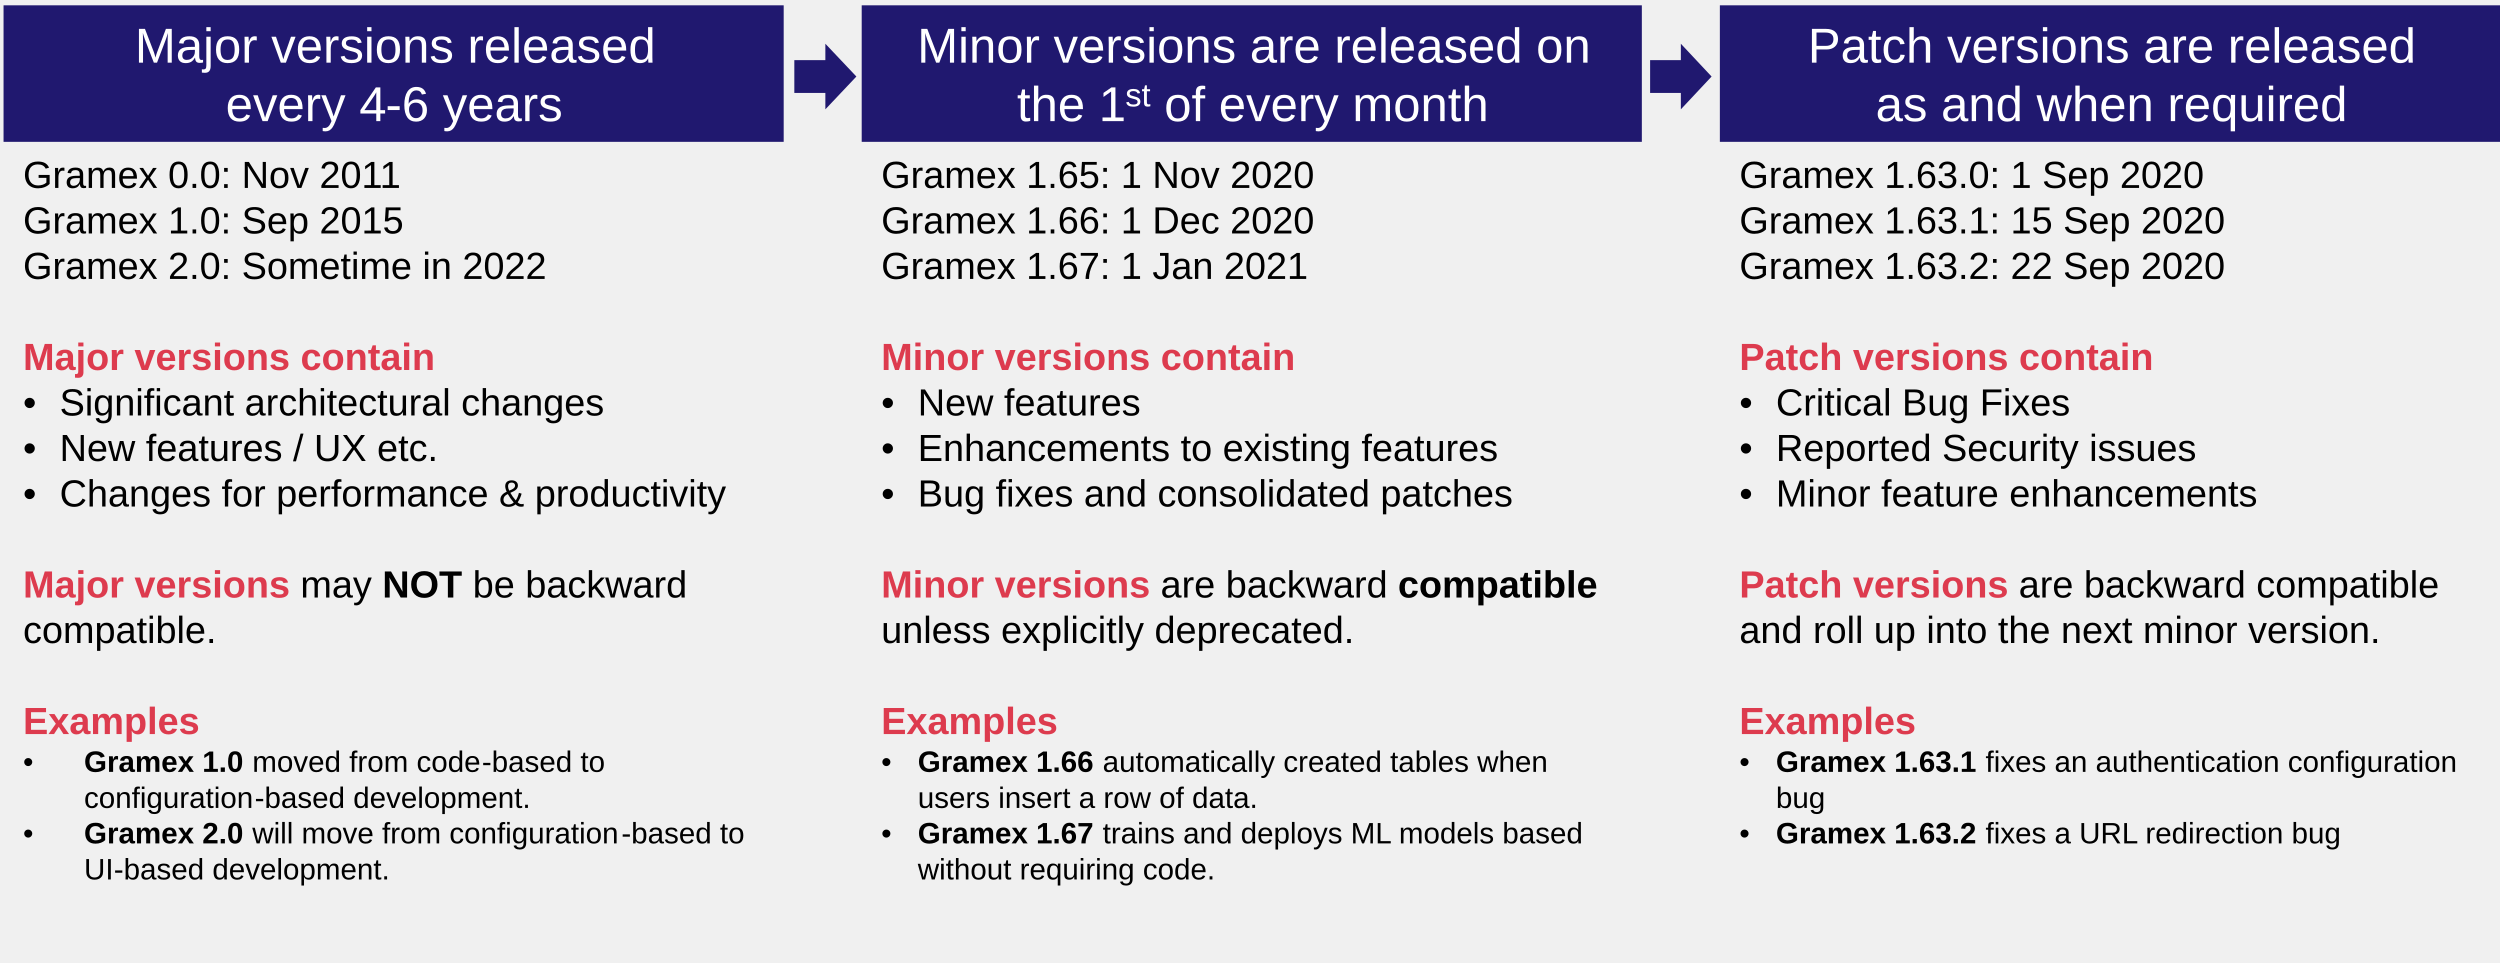
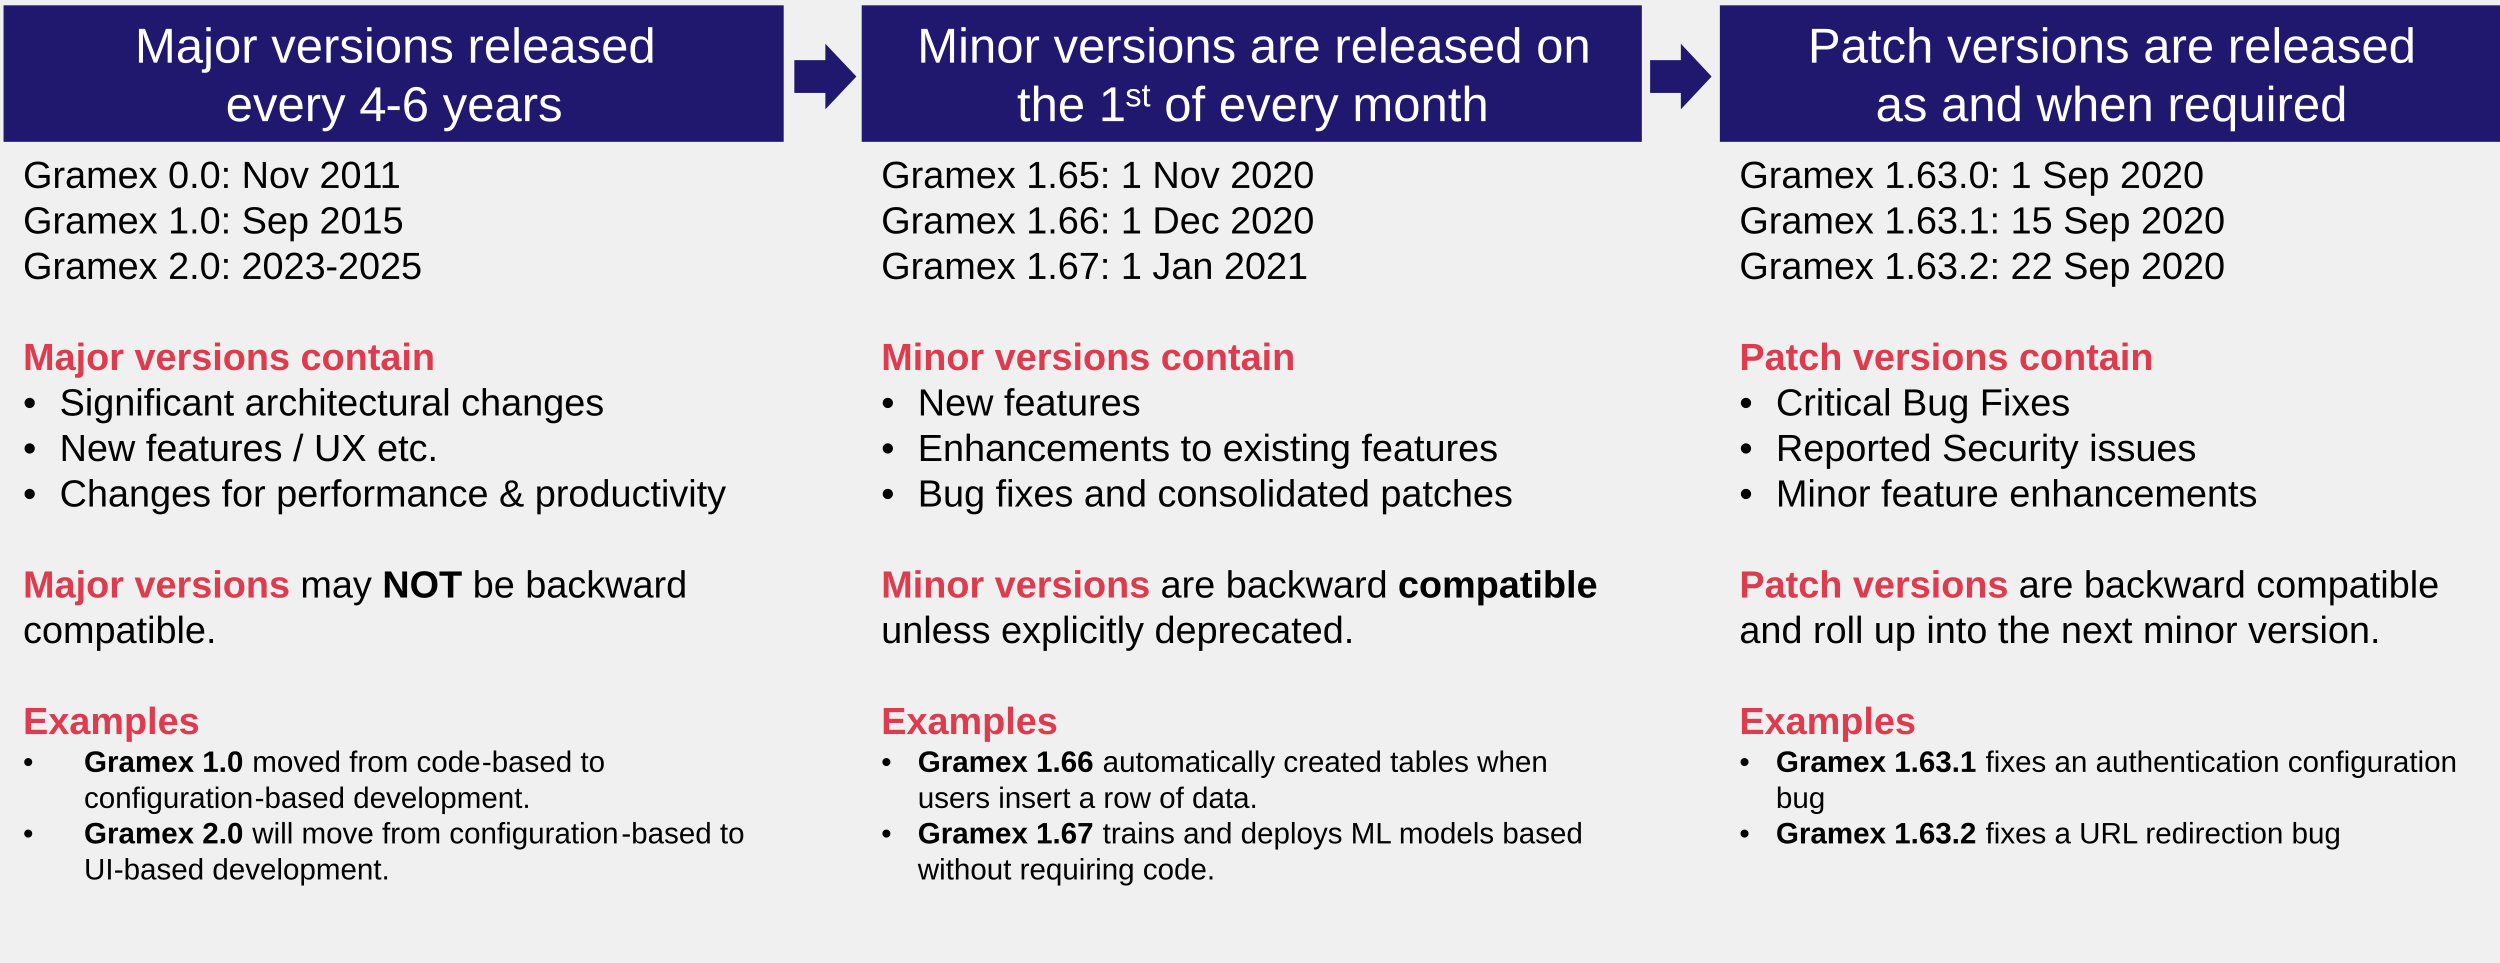
- <svg xmlns="http://www.w3.org/2000/svg" width="4230" height="1628" overflow="hidden">
+ <svg xmlns="http://www.w3.org/2000/svg" xml:space="preserve" width="4230" height="1628" overflow="hidden">
  <defs>
-     <clipPath id="clip0">
-       <rect x="82" y="431" width="4230" height="1628" />
+     <clipPath id="a">
+       <path d="M82 431h4230v1628H82z" />
    </clipPath>
  </defs>
-   <g clip-path="url(#clip0)" transform="translate(-82 -431)">
-     <rect x="88" y="440" width="1320" height="231" fill="#20186F" />
-     <text fill="#FFFFFF" font-family="Arial,Arial_MSFontService,sans-serif" font-weight="400" font-size="83" transform="matrix(1 0 0 1 310.292 537)">Major versions released<tspan font-size="83" x="153.542" y="99">every 4</tspan>
-       <tspan font-size="83" x="423.958" y="99">-</tspan>6 years</text>
-     <rect x="1540" y="440" width="1320" height="231" fill="#20186F" />
-     <text fill="#FFFFFF" font-family="Arial,Arial_MSFontService,sans-serif" font-weight="400" font-size="83" transform="matrix(1 0 0 1 1633.96 537)">Minor versions are released on<tspan font-size="83" x="168.713" y="99">the 1</tspan>
-       <tspan font-size="55" x="352.046" y="74">st</tspan>
-       <tspan font-size="83" x="417.931" y="99">of every month</tspan>
-     </text>
-     <rect x="2992" y="440" width="1320" height="231" fill="#20186F" />
-     <text fill="#FFFFFF" font-family="Arial,Arial_MSFontService,sans-serif" font-weight="400" font-size="83" transform="matrix(1 0 0 1 3140.96 537)">Patch versions are released<tspan font-size="83" x="114.583" y="99">as and when required</tspan>
-       <tspan fill="#000000" font-size="64" x="-3019.96" y="212">Gramex 0.0: Nov 2011</tspan>
-       <tspan fill="#000000" font-size="64" x="-3019.96" y="289">Gramex 1.0: Sep 2015</tspan>
-       <tspan fill="#000000" font-size="64" x="-3019.96" y="366">Gramex 2.0: Sometime in 2022</tspan>
-       <tspan fill="#DD3B4E" font-weight="700" font-size="64" x="-3019.96" y="520">Major versions contain</tspan>
-       <tspan fill="#000000" font-size="64" x="-3019.96" y="597">•</tspan>
-       <tspan fill="#000000" font-size="64" x="-2958.08" y="597">Significant architectural changes</tspan>
-       <tspan fill="#000000" font-size="64" x="-3019.96" y="674">•</tspan>
-       <tspan fill="#000000" font-size="64" x="-2958.08" y="674">New features / UX etc.</tspan>
-       <tspan fill="#000000" font-size="64" x="-3019.96" y="751">•</tspan>
-       <tspan fill="#000000" font-size="64" x="-2958.08" y="751">Changes for performance &amp; productivity</tspan>
-       <tspan fill="#DD3B4E" font-weight="700" font-size="64" x="-3019.96" y="905">Major versions</tspan>
-       <tspan fill="#000000" font-size="64" x="-2550.74" y="905">may </tspan>
-       <tspan fill="#000000" font-weight="700" font-size="64" x="-2412.09" y="905">NOT</tspan>
-       <tspan fill="#000000" font-size="64" x="-2259.13" y="905">be backward </tspan>
-       <tspan fill="#000000" font-size="64" x="-3019.96" y="982">compatible.</tspan>
-       <tspan fill="#DD3B4E" font-weight="700" font-size="64" x="-3019.96" y="1136">Examples</tspan>
-       <tspan fill="#000000" font-size="50" x="-3019.96" y="1200">•</tspan>
-       <tspan fill="#000000" font-weight="700" font-size="50" x="-2916.83" y="1200">Gramex 1.0</tspan>
-       <tspan fill="#000000" font-size="50" x="-2632.09" y="1200">moved from code</tspan>
-       <tspan fill="#000000" font-size="50" x="-2243.66" y="1200">-</tspan>
-       <tspan fill="#000000" font-size="50" x="-2227.04" y="1200">based to </tspan>
-       <tspan fill="#000000" font-size="50" x="-2916.83" y="1261">configuration</tspan>
-       <tspan fill="#000000" font-size="50" x="-2628.08" y="1261">-</tspan>
-       <tspan fill="#000000" font-size="50" x="-2611.47" y="1261">based development.</tspan>
-       <tspan fill="#000000" font-size="50" x="-3019.96" y="1321">•</tspan>
-       <tspan fill="#000000" font-weight="700" font-size="50" x="-2916.83" y="1321">Gramex 2.0</tspan>
-       <tspan fill="#000000" font-size="50" x="-2632.09" y="1321">will move from configuration</tspan>
-       <tspan fill="#000000" font-size="50" x="-2007.61" y="1321">-</tspan>
-       <tspan fill="#000000" font-size="50" x="-1991" y="1321">based to </tspan>
-       <tspan fill="#000000" font-size="50" x="-2916.83" y="1382">UI</tspan>
-       <tspan fill="#000000" font-size="50" x="-2866.42" y="1382">-</tspan>
-       <tspan fill="#000000" font-size="50" x="-2849.8" y="1382">based development.</tspan>
-       <tspan fill="#000000" font-size="64" x="-1567.96" y="212">Gramex 1.65: 1 Nov 2020</tspan>
-       <tspan fill="#000000" font-size="64" x="-1567.96" y="289">Gramex 1.66: 1 Dec 2020</tspan>
-       <tspan fill="#000000" font-size="64" x="-1567.96" y="366">Gramex 1.67: 1 Jan 2021</tspan>
-       <tspan fill="#DD3B4E" font-weight="700" font-size="64" x="-1567.96" y="520">Minor versions contain</tspan>
-       <tspan fill="#000000" font-size="64" x="-1567.96" y="597">•</tspan>
-       <tspan fill="#000000" font-size="64" x="-1506.08" y="597">New features</tspan>
-       <tspan fill="#000000" font-size="64" x="-1567.96" y="674">•</tspan>
-       <tspan fill="#000000" font-size="64" x="-1506.08" y="674">Enhancements to existing features</tspan>
-       <tspan fill="#000000" font-size="64" x="-1567.96" y="751">•</tspan>
-       <tspan fill="#000000" font-size="64" x="-1506.08" y="751">Bug fixes and consolidated patches</tspan>
-       <tspan fill="#DD3B4E" font-weight="700" font-size="64" x="-1567.96" y="905">Minor versions</tspan>
-       <tspan fill="#000000" font-size="64" x="-1095.3" y="905">are backward </tspan>
-       <tspan fill="#000000" font-weight="700" font-size="64" x="-693.688" y="905">compatible</tspan>
-       <tspan fill="#000000" font-size="64" x="-1567.96" y="982">unless explicitly deprecated.</tspan>
-       <tspan fill="#DD3B4E" font-weight="700" font-size="64" x="-1567.96" y="1136">Examples</tspan>
-       <tspan fill="#000000" font-size="50" x="-1567.96" y="1200">•</tspan>
-       <tspan fill="#000000" font-weight="700" font-size="50" x="-1506.08" y="1200">Gramex 1.66</tspan>
-       <tspan fill="#000000" font-size="50" x="-1193.27" y="1200">automatically created tables when </tspan>
-       <tspan fill="#000000" font-size="50" x="-1506.08" y="1261">users insert a row of data.</tspan>
-       <tspan fill="#000000" font-size="50" x="-1567.96" y="1321">•</tspan>
-       <tspan fill="#000000" font-weight="700" font-size="50" x="-1506.08" y="1321">Gramex 1.67</tspan>
-       <tspan fill="#000000" font-size="50" x="-1193.27" y="1321">trains and deploys ML models based </tspan>
-       <tspan fill="#000000" font-size="50" x="-1506.08" y="1382">without requiring code.</tspan>
-       <tspan fill="#000000" font-size="64" x="-115.959" y="212">Gramex 1.63.0: 1 Sep 2020</tspan>
-       <tspan fill="#000000" font-size="64" x="-115.959" y="289">Gramex 1.63.1: 15 Sep 2020</tspan>
-       <tspan fill="#000000" font-size="64" x="-115.959" y="366">Gramex 1.63.2: 22 Sep 2020</tspan>
-       <tspan fill="#DD3B4E" font-weight="700" font-size="64" x="-115.959" y="520">Patch versions contain</tspan>
-       <tspan fill="#000000" font-size="64" x="-115.959" y="597">•</tspan>
-       <tspan fill="#000000" font-size="64" x="-54.084" y="597">Critical Bug Fixes</tspan>
-       <tspan fill="#000000" font-size="64" x="-115.959" y="674">•</tspan>
-       <tspan fill="#000000" font-size="64" x="-54.084" y="674">Reported Security issues</tspan>
-       <tspan fill="#000000" font-size="64" x="-115.959" y="751">•</tspan>
-       <tspan fill="#000000" font-size="64" x="-54.084" y="751">Minor feature enhancements</tspan>
-       <tspan fill="#DD3B4E" font-weight="700" font-size="64" x="-115.959" y="905">Patch versions</tspan>
-       <tspan fill="#000000" font-size="64" x="356.698" y="905">are backward compatible </tspan>
-       <tspan fill="#000000" font-size="64" x="-115.959" y="982">and roll </tspan>
-       <tspan fill="#000000" font-size="64" x="111.49" y="982">up into the next minor version.</tspan>
-       <tspan fill="#DD3B4E" font-weight="700" font-size="64" x="-115.959" y="1136">Examples</tspan>
-       <tspan fill="#000000" font-size="50" x="-115.959" y="1200">•</tspan>
-       <tspan fill="#000000" font-weight="700" font-size="50" x="-54.084" y="1200">Gramex 1.63.1</tspan>
-       <tspan fill="#000000" font-size="50" x="300.552" y="1200">fixes an authentication configuration </tspan>
-       <tspan fill="#000000" font-size="50" x="-54.084" y="1261">bug</tspan>
-       <tspan fill="#000000" font-size="50" x="-115.959" y="1321">•</tspan>
-       <tspan fill="#000000" font-weight="700" font-size="50" x="-54.084" y="1321">Gramex 1.63.2</tspan>
-       <tspan fill="#000000" font-size="50" x="300.552" y="1321">fixes a URL redirection bug</tspan>
-     </text>
-     <path d="M1426 532.75 1478.5 532.75 1478.5 505 1531 560.5 1478.5 616 1478.5 588.25 1426 588.25Z" fill="#20186F" fill-rule="evenodd" />
-     <path d="M2874 532.75 2926 532.75 2926 505 2978 560.5 2926 616 2926 588.25 2874 588.25Z" fill="#20186F" fill-rule="evenodd" />
+   <g clip-path="url(#a)" transform="translate(-82 -431)">
+     <path fill="#20186F" d="M88 440h1320v231H88z" />
+     <text fill="#FFF" font-family="Arial,Arial_MSFontService,sans-serif" font-size="83" font-weight="400" transform="translate(310.292 537)">Major versions released</text>
+     <text fill="#FFF" font-family="Arial,Arial_MSFontService,sans-serif" font-size="83" font-weight="400" transform="translate(463.833 636)">every 4</text>
+     <text fill="#FFF" font-family="Arial,Arial_MSFontService,sans-serif" font-size="83" font-weight="400" transform="translate(734.25 636)">-</text>
+     <text fill="#FFF" font-family="Arial,Arial_MSFontService,sans-serif" font-size="83" font-weight="400" transform="translate(761.75 636)">6 years</text>
+     <path fill="#20186F" d="M1540 440h1320v231H1540z" />
+     <text fill="#FFF" font-family="Arial,Arial_MSFontService,sans-serif" font-size="83" font-weight="400" transform="translate(1633.96 537)">Minor versions are released on</text>
+     <text fill="#FFF" font-family="Arial,Arial_MSFontService,sans-serif" font-size="83" font-weight="400" transform="translate(1802.67 636)">the 1</text>
+     <text fill="#FFF" font-family="Arial,Arial_MSFontService,sans-serif" font-size="55" font-weight="400" transform="translate(1986 611)">st</text>
+     <text fill="#FFF" font-family="Arial,Arial_MSFontService,sans-serif" font-size="83" font-weight="400" transform="translate(2051.89 636)">of every month</text>
+     <path fill="#20186F" d="M2992 440h1320v231H2992z" />
+     <text fill="#FFF" font-family="Arial,Arial_MSFontService,sans-serif" font-size="83" font-weight="400" transform="translate(3140.96 537)">Patch versions are released</text>
+     <text fill="#FFF" font-family="Arial,Arial_MSFontService,sans-serif" font-size="83" font-weight="400" transform="translate(3255.54 636)">as and when required</text>
+     <text font-family="Arial,Arial_MSFontService,sans-serif" font-size="64" font-weight="400" transform="translate(121 749)">Gramex 0.0: Nov 2011</text>
+     <text font-family="Arial,Arial_MSFontService,sans-serif" font-size="64" font-weight="400" transform="translate(121 826)">Gramex 1.0: Sep 2015</text>
+     <text font-family="Arial,Arial_MSFontService,sans-serif" font-size="64" font-weight="400" transform="translate(121 903)">Gramex 2.0: </text>
+     <text font-family="Arial,Arial_MSFontService,sans-serif" font-size="64" font-weight="400" transform="translate(490.531 903)">2023</text>
+     <text font-family="Arial,Arial_MSFontService,sans-serif" font-size="64" font-weight="400" transform="translate(632.615 903)">-</text>
+     <text font-family="Arial,Arial_MSFontService,sans-serif" font-size="64" font-weight="400" transform="translate(653.812 903)">2025</text>
+     <text fill="#DD3B4E" font-family="Arial,Arial_MSFontService,sans-serif" font-size="64" font-weight="700" transform="translate(121 1057)">Major versions contain</text>
+     <text font-family="Arial,Arial_MSFontService,sans-serif" font-size="64" font-weight="400" transform="translate(121 1134)">•</text>
+     <text font-family="Arial,Arial_MSFontService,sans-serif" font-size="64" font-weight="400" transform="translate(182.875 1134)">Significant architectural changes</text>
+     <text font-family="Arial,Arial_MSFontService,sans-serif" font-size="64" font-weight="400" transform="translate(121 1211)">•</text>
+     <text font-family="Arial,Arial_MSFontService,sans-serif" font-size="64" font-weight="400" transform="translate(182.875 1211)">New features / UX etc.</text>
+     <text font-family="Arial,Arial_MSFontService,sans-serif" font-size="64" font-weight="400" transform="translate(121 1288)">•</text>
+     <text font-family="Arial,Arial_MSFontService,sans-serif" font-size="64" font-weight="400" transform="translate(182.875 1288)">Changes for performance &amp; productivity</text>
+     <text fill="#DD3B4E" font-family="Arial,Arial_MSFontService,sans-serif" font-size="64" font-weight="700" transform="translate(121 1442)">Major versions</text>
+     <text font-family="Arial,Arial_MSFontService,sans-serif" font-size="64" font-weight="400" transform="translate(590.219 1442)">may </text>
+     <text font-family="Arial,Arial_MSFontService,sans-serif" font-size="64" font-weight="700" transform="translate(728.865 1442)">NOT</text>
+     <text font-family="Arial,Arial_MSFontService,sans-serif" font-size="64" font-weight="400" transform="translate(881.833 1442)">be backward </text>
+     <text font-family="Arial,Arial_MSFontService,sans-serif" font-size="64" font-weight="400" transform="translate(121 1519)">compatible.</text>
+     <text fill="#DD3B4E" font-family="Arial,Arial_MSFontService,sans-serif" font-size="64" font-weight="700" transform="translate(121 1673)">Examples</text>
+     <text font-family="Arial,Arial_MSFontService,sans-serif" font-size="50" font-weight="400" transform="translate(121 1737)">•</text>
+     <text font-family="Arial,Arial_MSFontService,sans-serif" font-size="50" font-weight="700" transform="translate(224.125 1737)">Gramex 1.0</text>
+     <text font-family="Arial,Arial_MSFontService,sans-serif" font-size="50" font-weight="400" transform="translate(508.865 1737)">moved from code</text>
+     <text font-family="Arial,Arial_MSFontService,sans-serif" font-size="50" font-weight="400" transform="translate(897.302 1737)">-</text>
+     <text font-family="Arial,Arial_MSFontService,sans-serif" font-size="50" font-weight="400" transform="translate(913.917 1737)">based to </text>
+     <text font-family="Arial,Arial_MSFontService,sans-serif" font-size="50" font-weight="400" transform="translate(224.125 1798)">configuration</text>
+     <text font-family="Arial,Arial_MSFontService,sans-serif" font-size="50" font-weight="400" transform="translate(512.875 1798)">-</text>
+     <text font-family="Arial,Arial_MSFontService,sans-serif" font-size="50" font-weight="400" transform="translate(529.49 1798)">based development.</text>
+     <text font-family="Arial,Arial_MSFontService,sans-serif" font-size="50" font-weight="400" transform="translate(121 1858)">•</text>
+     <text font-family="Arial,Arial_MSFontService,sans-serif" font-size="50" font-weight="700" transform="translate(224.125 1858)">Gramex 2.0</text>
+     <text font-family="Arial,Arial_MSFontService,sans-serif" font-size="50" font-weight="400" transform="translate(508.865 1858)">will move from configuration</text>
+     <text font-family="Arial,Arial_MSFontService,sans-serif" font-size="50" font-weight="400" transform="translate(1133.34 1858)">-</text>
+     <text font-family="Arial,Arial_MSFontService,sans-serif" font-size="50" font-weight="400" transform="translate(1149.96 1858)">based to </text>
+     <text font-family="Arial,Arial_MSFontService,sans-serif" font-size="50" font-weight="400" transform="translate(224.125 1919)">UI</text>
+     <text font-family="Arial,Arial_MSFontService,sans-serif" font-size="50" font-weight="400" transform="translate(274.542 1919)">-</text>
+     <text font-family="Arial,Arial_MSFontService,sans-serif" font-size="50" font-weight="400" transform="translate(291.156 1919)">based development.</text>
+     <text font-family="Arial,Arial_MSFontService,sans-serif" font-size="64" font-weight="400" transform="translate(1573 749)">Gramex 1.65: 1 Nov 2020</text>
+     <text font-family="Arial,Arial_MSFontService,sans-serif" font-size="64" font-weight="400" transform="translate(1573 826)">Gramex 1.66: 1 Dec 2020</text>
+     <text font-family="Arial,Arial_MSFontService,sans-serif" font-size="64" font-weight="400" transform="translate(1573 903)">Gramex 1.67: 1 Jan 2021</text>
+     <text fill="#DD3B4E" font-family="Arial,Arial_MSFontService,sans-serif" font-size="64" font-weight="700" transform="translate(1573 1057)">Minor versions contain</text>
+     <text font-family="Arial,Arial_MSFontService,sans-serif" font-size="64" font-weight="400" transform="translate(1573 1134)">•</text>
+     <text font-family="Arial,Arial_MSFontService,sans-serif" font-size="64" font-weight="400" transform="translate(1634.87 1134)">New features</text>
+     <text font-family="Arial,Arial_MSFontService,sans-serif" font-size="64" font-weight="400" transform="translate(1573 1211)">•</text>
+     <text font-family="Arial,Arial_MSFontService,sans-serif" font-size="64" font-weight="400" transform="translate(1634.87 1211)">Enhancements to existing features</text>
+     <text font-family="Arial,Arial_MSFontService,sans-serif" font-size="64" font-weight="400" transform="translate(1573 1288)">•</text>
+     <text font-family="Arial,Arial_MSFontService,sans-serif" font-size="64" font-weight="400" transform="translate(1634.87 1288)">Bug fixes and consolidated patches</text>
+     <text fill="#DD3B4E" font-family="Arial,Arial_MSFontService,sans-serif" font-size="64" font-weight="700" transform="translate(1573 1442)">Minor versions</text>
+     <text font-family="Arial,Arial_MSFontService,sans-serif" font-size="64" font-weight="400" transform="translate(2045.66 1442)">are backward </text>
+     <text font-family="Arial,Arial_MSFontService,sans-serif" font-size="64" font-weight="700" transform="translate(2447.27 1442)">compatible</text>
+     <text font-family="Arial,Arial_MSFontService,sans-serif" font-size="64" font-weight="400" transform="translate(1573 1519)">unless explicitly deprecated.</text>
+     <text fill="#DD3B4E" font-family="Arial,Arial_MSFontService,sans-serif" font-size="64" font-weight="700" transform="translate(1573 1673)">Examples</text>
+     <text font-family="Arial,Arial_MSFontService,sans-serif" font-size="50" font-weight="400" transform="translate(1573 1737)">•</text>
+     <text font-family="Arial,Arial_MSFontService,sans-serif" font-size="50" font-weight="700" transform="translate(1634.87 1737)">Gramex 1.66</text>
+     <text font-family="Arial,Arial_MSFontService,sans-serif" font-size="50" font-weight="400" transform="translate(1947.69 1737)">automatically created tables when </text>
+     <text font-family="Arial,Arial_MSFontService,sans-serif" font-size="50" font-weight="400" transform="translate(1634.87 1798)">users insert a row of data.</text>
+     <text font-family="Arial,Arial_MSFontService,sans-serif" font-size="50" font-weight="400" transform="translate(1573 1858)">•</text>
+     <text font-family="Arial,Arial_MSFontService,sans-serif" font-size="50" font-weight="700" transform="translate(1634.87 1858)">Gramex 1.67</text>
+     <text font-family="Arial,Arial_MSFontService,sans-serif" font-size="50" font-weight="400" transform="translate(1947.69 1858)">trains and deploys ML models based </text>
+     <text font-family="Arial,Arial_MSFontService,sans-serif" font-size="50" font-weight="400" transform="translate(1634.87 1919)">without requiring code.</text>
+     <text font-family="Arial,Arial_MSFontService,sans-serif" font-size="64" font-weight="400" transform="translate(3025 749)">Gramex 1.63.0: 1 Sep 2020</text>
+     <text font-family="Arial,Arial_MSFontService,sans-serif" font-size="64" font-weight="400" transform="translate(3025 826)">Gramex 1.63.1: 15 Sep 2020</text>
+     <text font-family="Arial,Arial_MSFontService,sans-serif" font-size="64" font-weight="400" transform="translate(3025 903)">Gramex 1.63.2: 22 Sep 2020</text>
+     <text fill="#DD3B4E" font-family="Arial,Arial_MSFontService,sans-serif" font-size="64" font-weight="700" transform="translate(3025 1057)">Patch versions contain</text>
+     <text font-family="Arial,Arial_MSFontService,sans-serif" font-size="64" font-weight="400" transform="translate(3025 1134)">•</text>
+     <text font-family="Arial,Arial_MSFontService,sans-serif" font-size="64" font-weight="400" transform="translate(3086.87 1134)">Critical Bug Fixes</text>
+     <text font-family="Arial,Arial_MSFontService,sans-serif" font-size="64" font-weight="400" transform="translate(3025 1211)">•</text>
+     <text font-family="Arial,Arial_MSFontService,sans-serif" font-size="64" font-weight="400" transform="translate(3086.87 1211)">Reported Security issues</text>
+     <text font-family="Arial,Arial_MSFontService,sans-serif" font-size="64" font-weight="400" transform="translate(3025 1288)">•</text>
+     <text font-family="Arial,Arial_MSFontService,sans-serif" font-size="64" font-weight="400" transform="translate(3086.87 1288)">Minor feature enhancements</text>
+     <text fill="#DD3B4E" font-family="Arial,Arial_MSFontService,sans-serif" font-size="64" font-weight="700" transform="translate(3025 1442)">Patch versions</text>
+     <text font-family="Arial,Arial_MSFontService,sans-serif" font-size="64" font-weight="400" transform="translate(3497.66 1442)">are backward compatible </text>
+     <text font-family="Arial,Arial_MSFontService,sans-serif" font-size="64" font-weight="400" transform="translate(3025 1519)">and roll </text>
+     <text font-family="Arial,Arial_MSFontService,sans-serif" font-size="64" font-weight="400" transform="translate(3252.45 1519)">up into the next minor version.</text>
+     <text fill="#DD3B4E" font-family="Arial,Arial_MSFontService,sans-serif" font-size="64" font-weight="700" transform="translate(3025 1673)">Examples</text>
+     <text font-family="Arial,Arial_MSFontService,sans-serif" font-size="50" font-weight="400" transform="translate(3025 1737)">•</text>
+     <text font-family="Arial,Arial_MSFontService,sans-serif" font-size="50" font-weight="700" transform="translate(3086.87 1737)">Gramex 1.63.1</text>
+     <text font-family="Arial,Arial_MSFontService,sans-serif" font-size="50" font-weight="400" transform="translate(3441.51 1737)">fixes an authentication configuration </text>
+     <text font-family="Arial,Arial_MSFontService,sans-serif" font-size="50" font-weight="400" transform="translate(3086.87 1798)">bug</text>
+     <text font-family="Arial,Arial_MSFontService,sans-serif" font-size="50" font-weight="400" transform="translate(3025 1858)">•</text>
+     <text font-family="Arial,Arial_MSFontService,sans-serif" font-size="50" font-weight="700" transform="translate(3086.87 1858)">Gramex 1.63.2</text>
+     <text font-family="Arial,Arial_MSFontService,sans-serif" font-size="50" font-weight="400" transform="translate(3441.51 1858)">fixes a URL redirection bug</text>
+     <path fill="#20186F" fill-rule="evenodd" d="M1426 532.75h52.5V505l52.5 55.5-52.5 55.5v-27.75H1426ZM2874 532.75h52V505l52 55.5-52 55.5v-27.75h-52Z" />
  </g>
</svg>
